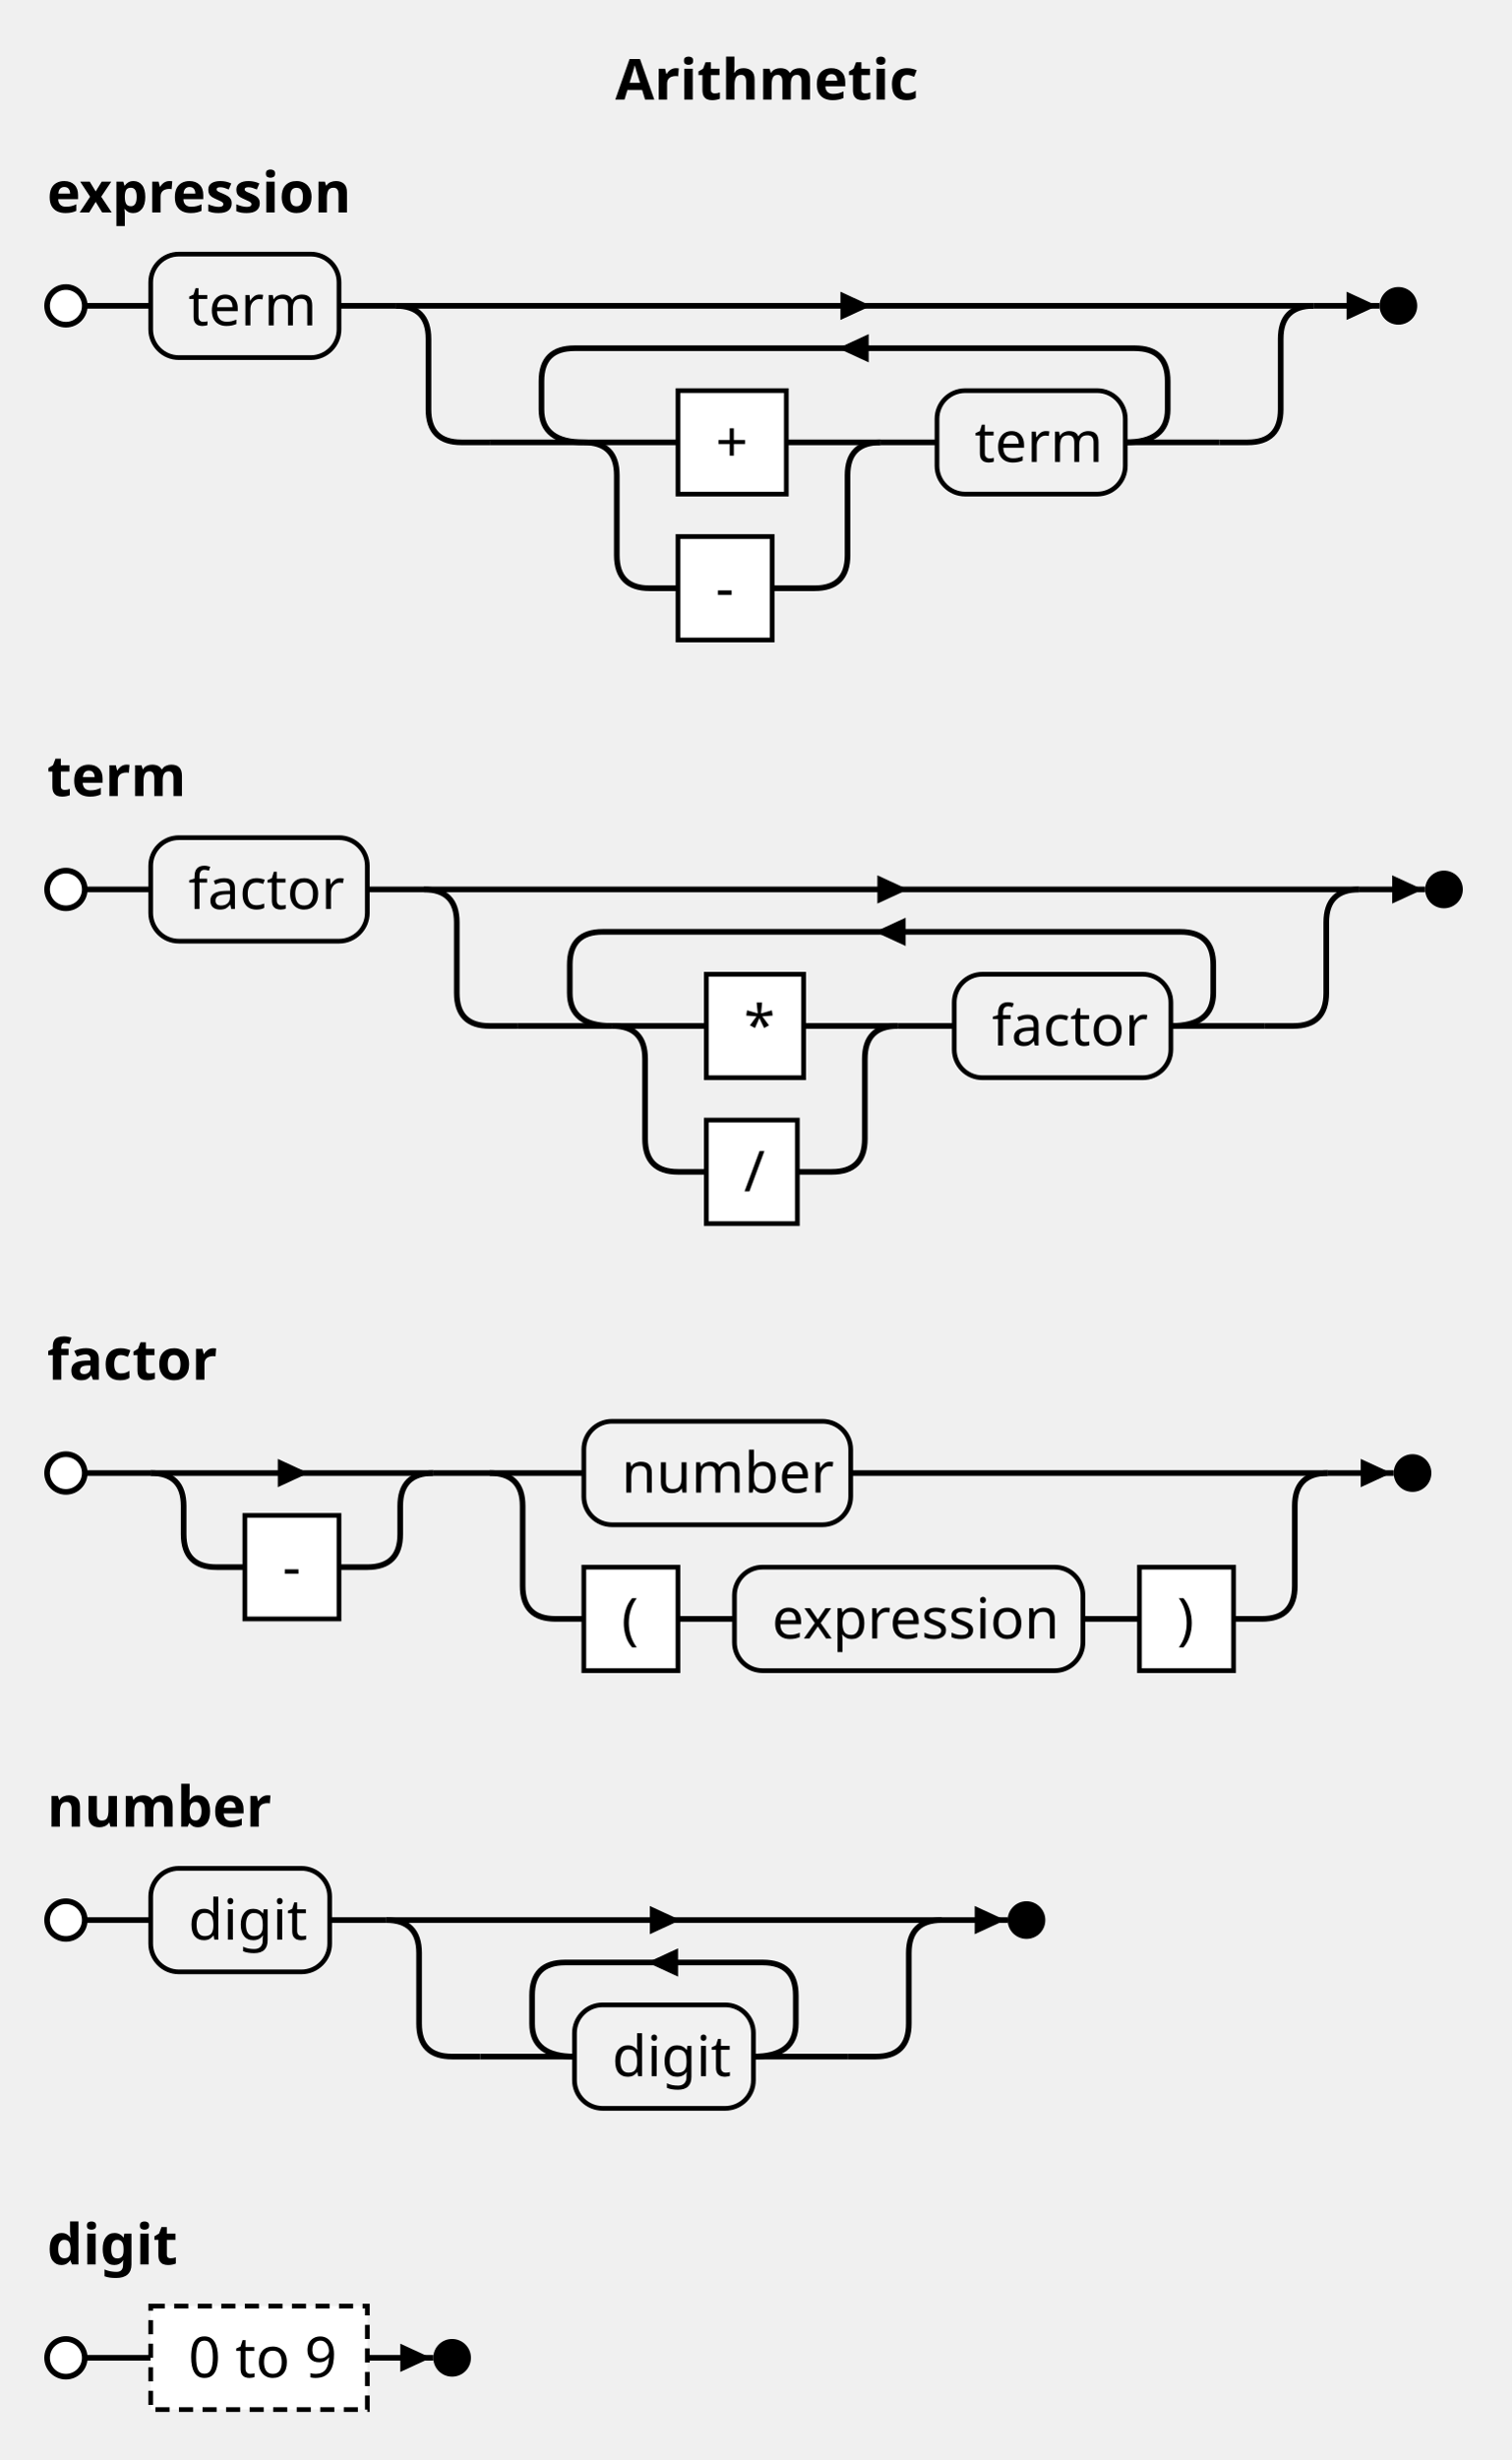
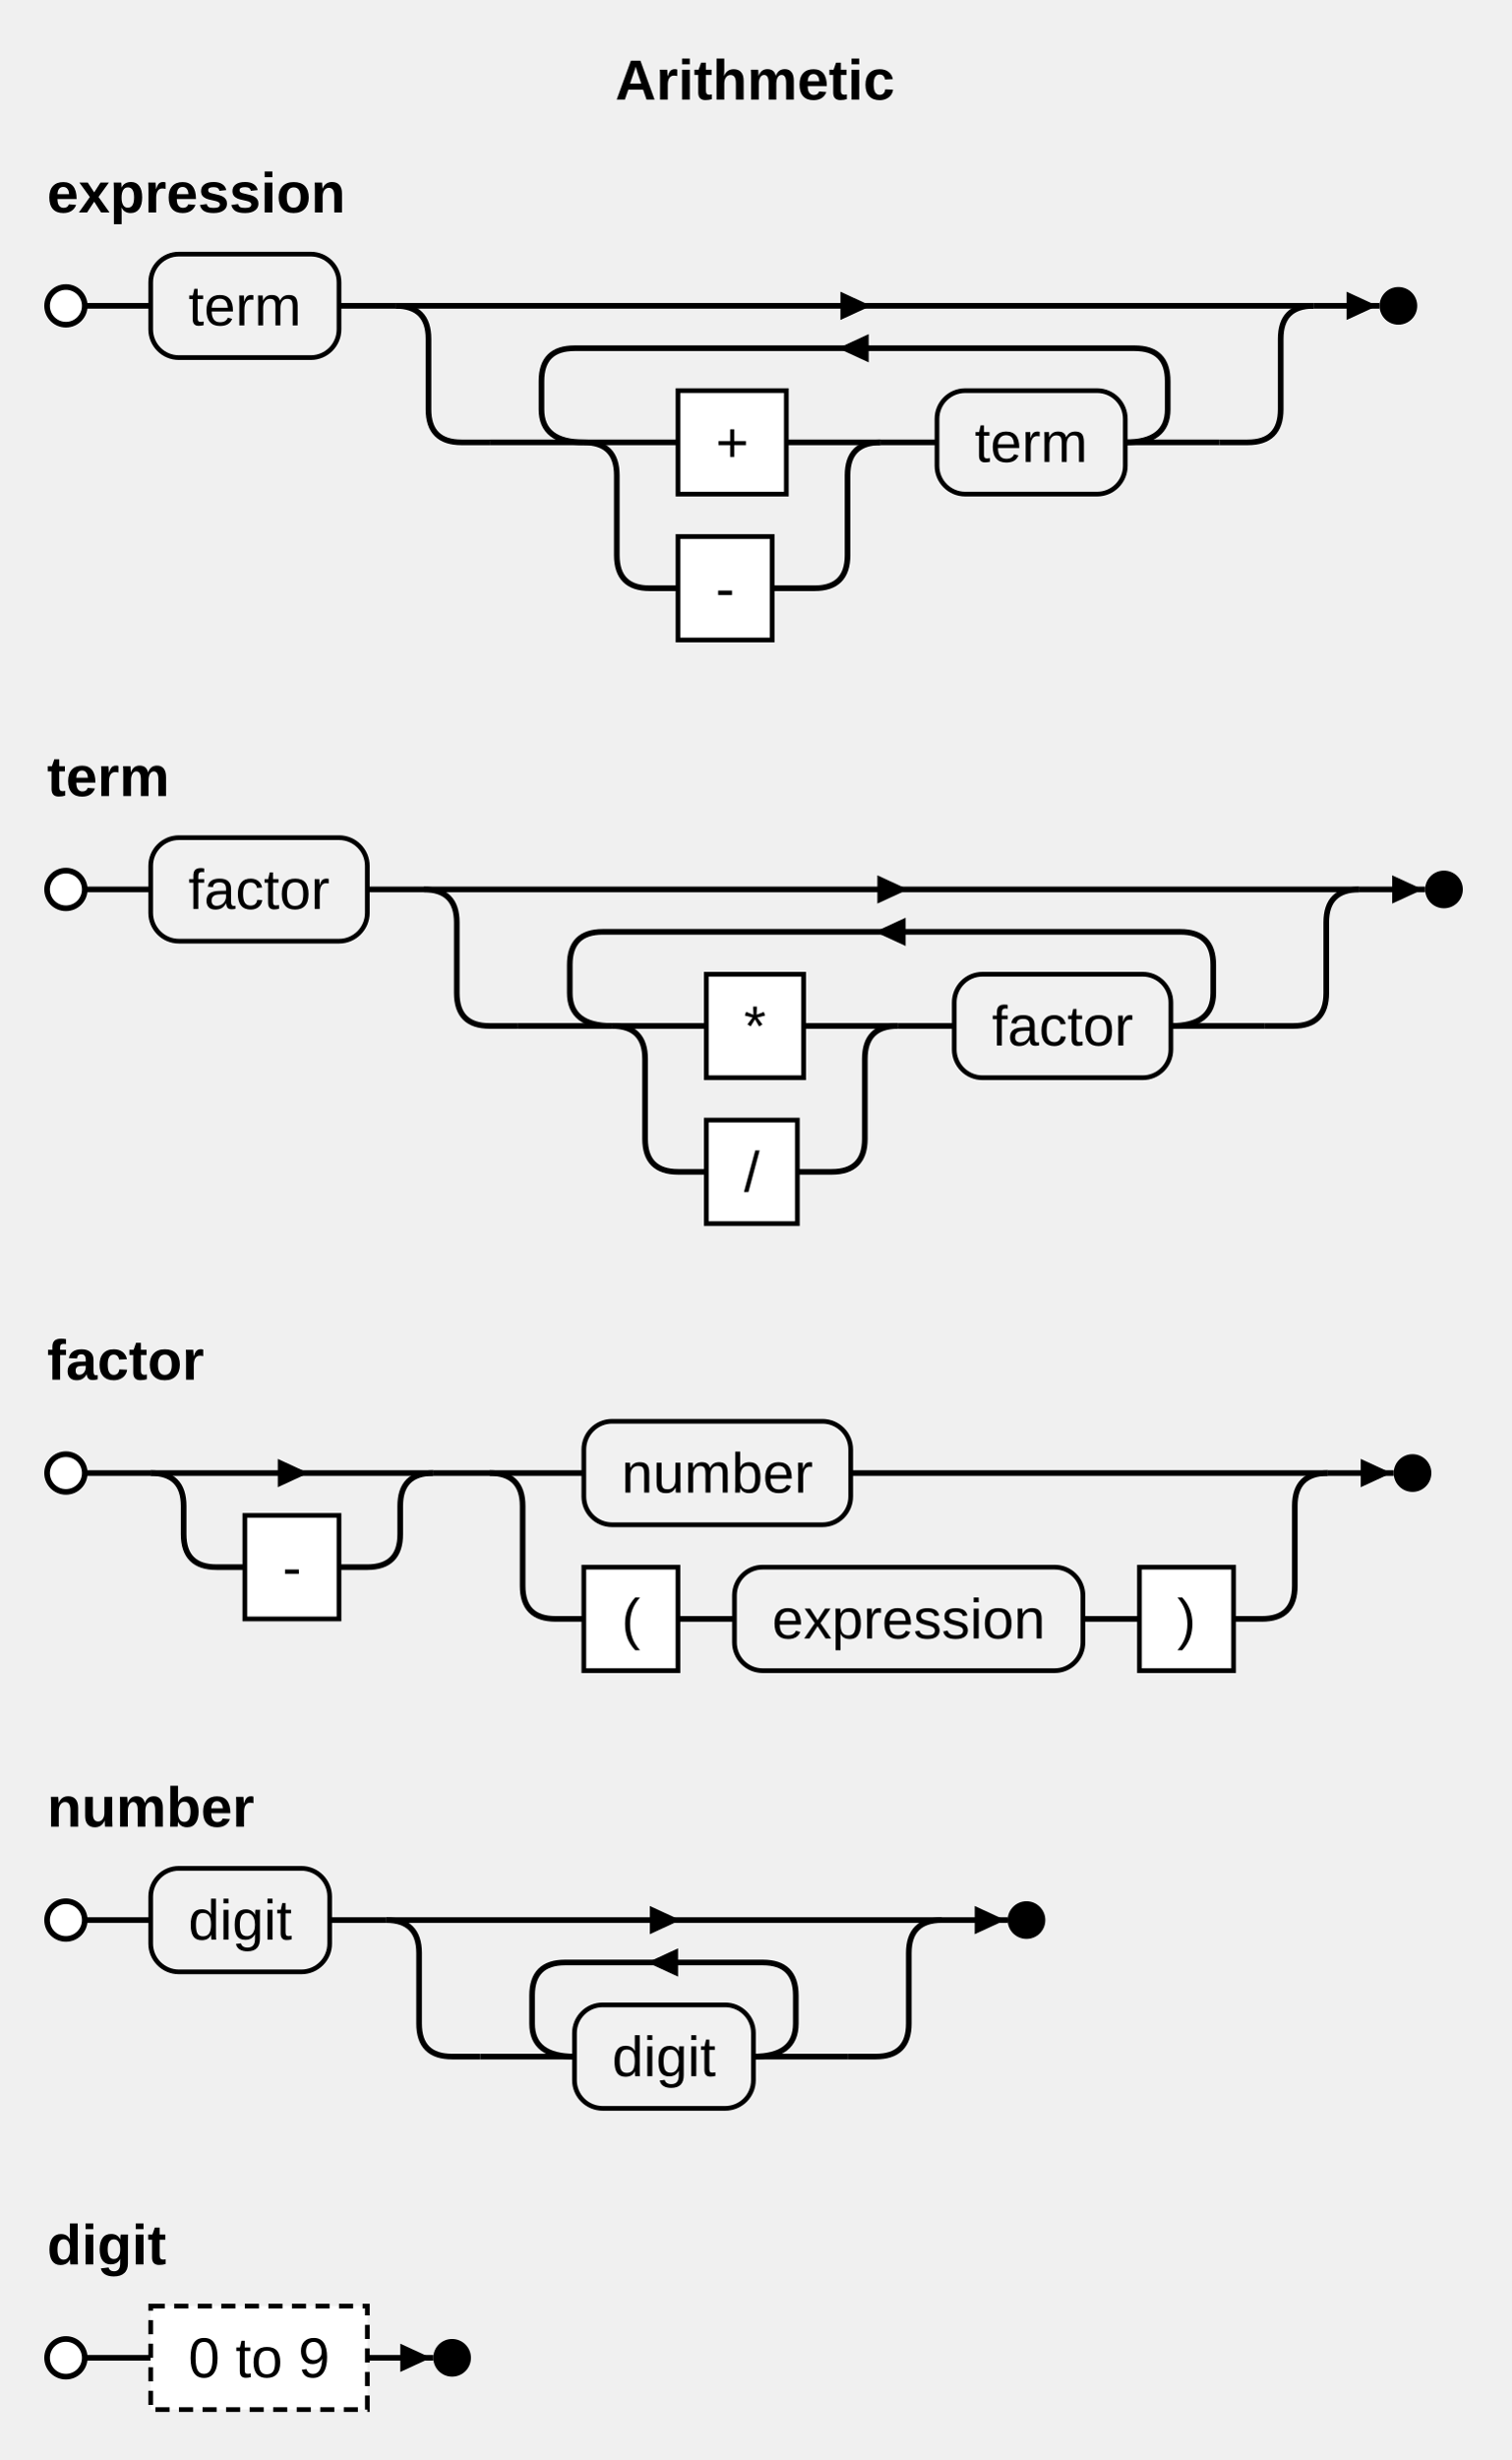
<svg xmlns="http://www.w3.org/2000/svg" width="321" height="522" viewBox="0 0 321 522">
  <g transform="translate(10,10)">
    <g>
      <line x1="8" y1="54.92" x2="22" y2="54.92" fill="none" stroke="#000000" stroke-width="1.2" />
      <line x1="62" y1="54.92" x2="74" y2="54.92" fill="none" stroke="#000000" stroke-width="1.2" />
      <line x1="74" y1="54.92" x2="269.01" y2="54.92" fill="none" stroke="#000000" stroke-width="1.2" />
      <path d="M74 54.92Q81 54.92 81 61.92L81 76.9Q81 83.9 88 83.9L94 83.9" fill="none" stroke="#000000" stroke-width="1.2" />
      <path d="M249.01 83.9L255.01 83.9Q262.01 83.9 262.01 76.9L262.01 61.92Q262.01 54.92 269.01 54.92" fill="none" stroke="#000000" stroke-width="1.2" />
      <line x1="94" y1="83.9" x2="114" y2="83.9" fill="none" stroke="#000000" stroke-width="1.2" />
      <line x1="229.01" y1="83.9" x2="249.01" y2="83.9" fill="none" stroke="#000000" stroke-width="1.2" />
      <line x1="114" y1="83.9" x2="134" y2="83.9" fill="none" stroke="#000000" stroke-width="1.2" />
      <line x1="157.01" y1="83.9" x2="177.01" y2="83.9" fill="none" stroke="#000000" stroke-width="1.2" />
      <path d="M114 83.9Q121 83.9 121 90.9L121 107.87Q121 114.87 128 114.87L134 114.87" fill="none" stroke="#000000" stroke-width="1.2" />
      <path d="M154 114.87L163.01 114.87Q170.01 114.87 170.01 107.87L170.01 90.9Q170.01 83.9 177.01 83.9" fill="none" stroke="#000000" stroke-width="1.2" />
      <line x1="177.01" y1="83.9" x2="189.01" y2="83.9" fill="none" stroke="#000000" stroke-width="1.2" />
      <path d="M229.01 83.9Q238.01 83.9 238.01 76.9L238.01 70.92Q238.01 63.92 231.01 63.92L112 63.92Q105 63.92 105 70.92L105 76.9Q105 83.9 114 83.9" fill="none" stroke="#000000" stroke-width="1.2" />
      <line x1="269.01" y1="54.92" x2="283.01" y2="54.92" fill="none" stroke="#000000" stroke-width="1.2" />
      <line x1="8" y1="178.81" x2="22" y2="178.81" fill="none" stroke="#000000" stroke-width="1.2" />
      <line x1="68.01" y1="178.81" x2="80.01" y2="178.81" fill="none" stroke="#000000" stroke-width="1.2" />
      <line x1="80.01" y1="178.81" x2="278.69" y2="178.81" fill="none" stroke="#000000" stroke-width="1.2" />
      <path d="M80.01 178.81Q87.01 178.81 87.01 185.81L87.01 200.79Q87.01 207.79 94.01 207.79L100.01 207.79" fill="none" stroke="#000000" stroke-width="1.2" />
      <path d="M258.69 207.79L264.69 207.79Q271.69 207.79 271.69 200.79L271.69 185.81Q271.69 178.81 278.69 178.81" fill="none" stroke="#000000" stroke-width="1.2" />
      <line x1="100.01" y1="207.79" x2="120.01" y2="207.79" fill="none" stroke="#000000" stroke-width="1.2" />
      <line x1="238.69" y1="207.79" x2="258.69" y2="207.79" fill="none" stroke="#000000" stroke-width="1.2" />
      <line x1="120.01" y1="207.79" x2="140.01" y2="207.79" fill="none" stroke="#000000" stroke-width="1.2" />
      <line x1="160.68" y1="207.79" x2="180.68" y2="207.79" fill="none" stroke="#000000" stroke-width="1.2" />
      <path d="M120.01 207.79Q127.01 207.79 127.01 214.79L127.01 231.76Q127.01 238.76 134.01 238.76L140.01 238.76" fill="none" stroke="#000000" stroke-width="1.2" />
      <path d="M159.35 238.76L166.68 238.76Q173.68 238.76 173.68 231.76L173.68 214.79Q173.68 207.79 180.68 207.79" fill="none" stroke="#000000" stroke-width="1.2" />
      <line x1="180.68" y1="207.79" x2="192.68" y2="207.79" fill="none" stroke="#000000" stroke-width="1.2" />
      <path d="M238.69 207.79Q247.69 207.79 247.69 200.79L247.69 194.81Q247.69 187.81 240.69 187.81L118.01 187.81Q111.01 187.81 111.01 194.81L111.01 200.79Q111.01 207.79 120.01 207.79" fill="none" stroke="#000000" stroke-width="1.2" />
      <line x1="278.69" y1="178.81" x2="292.69" y2="178.81" fill="none" stroke="#000000" stroke-width="1.2" />
      <line x1="8" y1="302.7" x2="22" y2="302.7" fill="none" stroke="#000000" stroke-width="1.2" />
      <line x1="22" y1="302.7" x2="82" y2="302.7" fill="none" stroke="#000000" stroke-width="1.2" />
      <path d="M22 302.7Q29 302.7 29 309.7L29 315.68Q29 322.68 36 322.68L42 322.68" fill="none" stroke="#000000" stroke-width="1.2" />
      <path d="M62 322.68L68 322.68Q75 322.68 75 315.68L75 309.7Q75 302.7 82 302.7" fill="none" stroke="#000000" stroke-width="1.2" />
      <line x1="82" y1="302.7" x2="94" y2="302.7" fill="none" stroke="#000000" stroke-width="1.2" />
      <line x1="94" y1="302.7" x2="114" y2="302.7" fill="none" stroke="#000000" stroke-width="1.2" />
      <line x1="170.68" y1="302.7" x2="272.01" y2="302.7" fill="none" stroke="#000000" stroke-width="1.2" />
      <path d="M94 302.7Q101 302.7 101 309.7L101 326.66Q101 333.66 108 333.66L114 333.66" fill="none" stroke="#000000" stroke-width="1.2" />
      <path d="M252.01 333.66L258.01 333.66Q265.01 333.66 265.01 326.66L265.01 309.7Q265.01 302.7 272.01 302.7" fill="none" stroke="#000000" stroke-width="1.2" />
      <line x1="133.99" y1="333.66" x2="145.99" y2="333.66" fill="none" stroke="#000000" stroke-width="1.2" />
      <line x1="220.01" y1="333.66" x2="232.01" y2="333.66" fill="none" stroke="#000000" stroke-width="1.2" />
      <line x1="272.01" y1="302.7" x2="286.01" y2="302.7" fill="none" stroke="#000000" stroke-width="1.2" />
      <line x1="8" y1="397.6" x2="22" y2="397.6" fill="none" stroke="#000000" stroke-width="1.2" />
      <line x1="60.01" y1="397.6" x2="72.01" y2="397.6" fill="none" stroke="#000000" stroke-width="1.2" />
      <line x1="72.01" y1="397.6" x2="190.02" y2="397.6" fill="none" stroke="#000000" stroke-width="1.2" />
      <path d="M72.01 397.6Q79.01 397.6 79.01 404.6L79.01 419.58Q79.01 426.58 86.01 426.58L92.01 426.58" fill="none" stroke="#000000" stroke-width="1.2" />
      <path d="M170.02 426.58L176.02 426.58Q183.02 426.58 183.02 419.58L183.02 404.6Q183.02 397.6 190.02 397.6" fill="none" stroke="#000000" stroke-width="1.2" />
      <line x1="92.01" y1="426.58" x2="112.01" y2="426.58" fill="none" stroke="#000000" stroke-width="1.2" />
      <line x1="150.02" y1="426.58" x2="170.02" y2="426.58" fill="none" stroke="#000000" stroke-width="1.2" />
      <path d="M150.02 426.58Q159.02 426.58 159.02 419.58L159.02 413.6Q159.02 406.6 152.02 406.6L110.01 406.6Q103.01 406.6 103.01 413.6L103.01 419.58Q103.01 426.58 112.01 426.58" fill="none" stroke="#000000" stroke-width="1.2" />
      <line x1="190.02" y1="397.6" x2="204.02" y2="397.6" fill="none" stroke="#000000" stroke-width="1.2" />
      <line x1="8" y1="490.52" x2="22" y2="490.52" fill="none" stroke="#000000" stroke-width="1.2" />
      <line x1="68.02" y1="490.52" x2="82.02" y2="490.52" fill="none" stroke="#000000" stroke-width="1.2" />
    </g>
    <g>
      <ellipse cx="4" cy="54.92" rx="4" ry="4" fill="#FFFFFF" stroke="#000000" stroke-width="1.2" />
      <rect x="22" y="43.94" width="40" height="21.97" rx="6" ry="6" fill="#F1F1F1" stroke="#000000" stroke-width="1" />
      <rect x="134" y="72.92" width="23.01" height="21.97" fill="#FFFFFF" stroke="#000000" stroke-width="1" />
      <rect x="134" y="103.89" width="20" height="21.97" fill="#FFFFFF" stroke="#000000" stroke-width="1" />
      <rect x="189.01" y="72.92" width="40" height="21.97" rx="6" ry="6" fill="#F1F1F1" stroke="#000000" stroke-width="1" />
      <ellipse cx="287.01" cy="54.92" rx="4" ry="4" fill="#000000" />
      <ellipse cx="4" cy="178.81" rx="4" ry="4" fill="#FFFFFF" stroke="#000000" stroke-width="1.2" />
      <rect x="22" y="167.82" width="46.01" height="21.97" rx="6" ry="6" fill="#F1F1F1" stroke="#000000" stroke-width="1" />
      <rect x="140.01" y="196.81" width="20.67" height="21.97" fill="#FFFFFF" stroke="#000000" stroke-width="1" />
      <rect x="140.01" y="227.78" width="19.34" height="21.97" fill="#FFFFFF" stroke="#000000" stroke-width="1" />
      <rect x="192.68" y="196.81" width="46.01" height="21.97" rx="6" ry="6" fill="#F1F1F1" stroke="#000000" stroke-width="1" />
      <ellipse cx="296.69" cy="178.81" rx="4" ry="4" fill="#000000" />
      <ellipse cx="4" cy="302.7" rx="4" ry="4" fill="#FFFFFF" stroke="#000000" stroke-width="1.2" />
      <rect x="42" y="311.7" width="20" height="21.97" fill="#FFFFFF" stroke="#000000" stroke-width="1" />
      <rect x="114" y="291.71" width="56.68" height="21.97" rx="6" ry="6" fill="#F1F1F1" stroke="#000000" stroke-width="1" />
      <rect x="114" y="322.68" width="20" height="21.97" fill="#FFFFFF" stroke="#000000" stroke-width="1" />
      <rect x="145.99" y="322.68" width="74.02" height="21.97" rx="6" ry="6" fill="#F1F1F1" stroke="#000000" stroke-width="1" />
      <rect x="232.01" y="322.68" width="20" height="21.97" fill="#FFFFFF" stroke="#000000" stroke-width="1" />
      <ellipse cx="290.01" cy="302.7" rx="4" ry="4" fill="#000000" />
      <ellipse cx="4" cy="397.6" rx="4" ry="4" fill="#FFFFFF" stroke="#000000" stroke-width="1.2" />
      <rect x="22" y="386.62" width="38.01" height="21.97" rx="6" ry="6" fill="#F1F1F1" stroke="#000000" stroke-width="1" />
      <rect x="112.01" y="415.6" width="38.01" height="21.97" rx="6" ry="6" fill="#F1F1F1" stroke="#000000" stroke-width="1" />
      <ellipse cx="208.02" cy="397.6" rx="4" ry="4" fill="#000000" />
      <ellipse cx="4" cy="490.52" rx="4" ry="4" fill="#FFFFFF" stroke="#000000" stroke-width="1.2" />
      <rect x="22" y="479.54" width="46.02" height="21.97" fill="#FFFFFF" stroke="#000000" stroke-width="1" stroke-dasharray="3,2" />
      <ellipse cx="86.02" cy="490.52" rx="4" ry="4" fill="#000000" />
    </g>
    <g>
-       <text font-family="sans-serif" xml:space="preserve">
+       <text font-family="Arial, Liberation Sans, Arimo, Helvetica, sans-serif" xml:space="preserve">
        <tspan x="0" y="35.1" font-size="12" fill="#000000" font-weight="bold" textLength="63.36" lengthAdjust="spacing">expression</tspan>
      </text>
-       <text font-family="sans-serif" xml:space="preserve">
+       <text font-family="Arial, Liberation Sans, Arimo, Helvetica, sans-serif" xml:space="preserve">
        <tspan x="30" y="59.07" font-size="12" fill="#000000" textLength="24" lengthAdjust="spacing">term</tspan>
      </text>
      <polygon points="175,54.92 168.5,51.92 168.5,57.92" fill="#000000" />
-       <text font-family="sans-serif" xml:space="preserve">
+       <text font-family="Arial, Liberation Sans, Arimo, Helvetica, sans-serif" xml:space="preserve">
        <tspan x="142" y="88.06" font-size="12" fill="#000000" textLength="7.01" lengthAdjust="spacing">+</tspan>
      </text>
-       <text font-family="sans-serif" xml:space="preserve">
+       <text font-family="Arial, Liberation Sans, Arimo, Helvetica, sans-serif" xml:space="preserve">
        <tspan x="142" y="119.02" font-size="12" fill="#000000" textLength="4" lengthAdjust="spacing">-</tspan>
      </text>
-       <text font-family="sans-serif" xml:space="preserve">
+       <text font-family="Arial, Liberation Sans, Arimo, Helvetica, sans-serif" xml:space="preserve">
        <tspan x="197.01" y="88.06" font-size="12" fill="#000000" textLength="24" lengthAdjust="spacing">term</tspan>
      </text>
      <polygon points="168,63.92 174.5,60.92 174.5,66.92" fill="#000000" />
      <polygon points="282.51,54.92 276.01,51.92 276.01,57.92" fill="#000000" />
-       <text font-family="sans-serif" xml:space="preserve">
+       <text font-family="Arial, Liberation Sans, Arimo, Helvetica, sans-serif" xml:space="preserve">
        <tspan x="0" y="158.99" font-size="12" fill="#000000" font-weight="bold" textLength="26" lengthAdjust="spacing">term</tspan>
      </text>
-       <text font-family="sans-serif" xml:space="preserve">
+       <text font-family="Arial, Liberation Sans, Arimo, Helvetica, sans-serif" xml:space="preserve">
        <tspan x="30" y="182.96" font-size="12" fill="#000000" textLength="30.01" lengthAdjust="spacing">factor</tspan>
      </text>
      <polygon points="182.85,178.81 176.35,175.81 176.35,181.81" fill="#000000" />
-       <text font-family="sans-serif" xml:space="preserve">
+       <text font-family="Arial, Liberation Sans, Arimo, Helvetica, sans-serif" xml:space="preserve">
        <tspan x="148.01" y="211.94" font-size="12" fill="#000000" textLength="4.67" lengthAdjust="spacing">*</tspan>
      </text>
-       <text font-family="sans-serif" xml:space="preserve">
+       <text font-family="Arial, Liberation Sans, Arimo, Helvetica, sans-serif" xml:space="preserve">
        <tspan x="148.01" y="242.91" font-size="12" fill="#000000" textLength="3.34" lengthAdjust="spacing">/</tspan>
      </text>
-       <text font-family="sans-serif" xml:space="preserve">
+       <text font-family="Arial, Liberation Sans, Arimo, Helvetica, sans-serif" xml:space="preserve">
        <tspan x="200.68" y="211.94" font-size="12" fill="#000000" textLength="30.01" lengthAdjust="spacing">factor</tspan>
      </text>
      <polygon points="175.85,187.81 182.35,184.81 182.35,190.81" fill="#000000" />
      <polygon points="292.19,178.81 285.69,175.81 285.69,181.81" fill="#000000" />
-       <text font-family="sans-serif" xml:space="preserve">
+       <text font-family="Arial, Liberation Sans, Arimo, Helvetica, sans-serif" xml:space="preserve">
        <tspan x="0" y="282.88" font-size="12" fill="#000000" font-weight="bold" textLength="33.34" lengthAdjust="spacing">factor</tspan>
      </text>
      <polygon points="55.5,302.7 49,299.7 49,305.7" fill="#000000" />
-       <text font-family="sans-serif" xml:space="preserve">
+       <text font-family="Arial, Liberation Sans, Arimo, Helvetica, sans-serif" xml:space="preserve">
        <tspan x="50" y="326.83" font-size="12" fill="#000000" textLength="4" lengthAdjust="spacing">-</tspan>
      </text>
-       <text font-family="sans-serif" xml:space="preserve">
+       <text font-family="Arial, Liberation Sans, Arimo, Helvetica, sans-serif" xml:space="preserve">
        <tspan x="122" y="306.85" font-size="12" fill="#000000" textLength="40.68" lengthAdjust="spacing">number</tspan>
      </text>
-       <text font-family="sans-serif" xml:space="preserve">
+       <text font-family="Arial, Liberation Sans, Arimo, Helvetica, sans-serif" xml:space="preserve">
        <tspan x="122" y="337.82" font-size="12" fill="#000000" textLength="4" lengthAdjust="spacing">(</tspan>
      </text>
-       <text font-family="sans-serif" xml:space="preserve">
+       <text font-family="Arial, Liberation Sans, Arimo, Helvetica, sans-serif" xml:space="preserve">
        <tspan x="153.99" y="337.82" font-size="12" fill="#000000" textLength="58.02" lengthAdjust="spacing">expression</tspan>
      </text>
-       <text font-family="sans-serif" xml:space="preserve">
+       <text font-family="Arial, Liberation Sans, Arimo, Helvetica, sans-serif" xml:space="preserve">
        <tspan x="240.01" y="337.82" font-size="12" fill="#000000" textLength="4" lengthAdjust="spacing">)</tspan>
      </text>
      <polygon points="285.51,302.7 279.01,299.7 279.01,305.7" fill="#000000" />
-       <text font-family="sans-serif" xml:space="preserve">
+       <text font-family="Arial, Liberation Sans, Arimo, Helvetica, sans-serif" xml:space="preserve">
        <tspan x="0" y="377.78" font-size="12" fill="#000000" font-weight="bold" textLength="44" lengthAdjust="spacing">number</tspan>
      </text>
-       <text font-family="sans-serif" xml:space="preserve">
+       <text font-family="Arial, Liberation Sans, Arimo, Helvetica, sans-serif" xml:space="preserve">
        <tspan x="30" y="401.75" font-size="12" fill="#000000" textLength="22.01" lengthAdjust="spacing">digit</tspan>
      </text>
      <polygon points="134.51,397.6 128.01,394.6 128.01,400.6" fill="#000000" />
-       <text font-family="sans-serif" xml:space="preserve">
+       <text font-family="Arial, Liberation Sans, Arimo, Helvetica, sans-serif" xml:space="preserve">
        <tspan x="120.01" y="430.74" font-size="12" fill="#000000" textLength="22.01" lengthAdjust="spacing">digit</tspan>
      </text>
      <polygon points="127.51,406.6 134.01,403.6 134.01,409.6" fill="#000000" />
      <polygon points="203.52,397.6 197.02,394.6 197.02,400.6" fill="#000000" />
-       <text font-family="sans-serif" xml:space="preserve">
+       <text font-family="Arial, Liberation Sans, Arimo, Helvetica, sans-serif" xml:space="preserve">
        <tspan x="0" y="470.7" font-size="12" fill="#000000" font-weight="bold" textLength="25.33" lengthAdjust="spacing">digit</tspan>
      </text>
-       <text font-family="sans-serif" xml:space="preserve">
+       <text font-family="Arial, Liberation Sans, Arimo, Helvetica, sans-serif" xml:space="preserve">
        <tspan x="30" y="494.67" font-size="12" fill="#000000" textLength="30.02" lengthAdjust="spacing">0 to 9</tspan>
      </text>
      <polygon points="81.52,490.52 75.02,487.52 75.02,493.52" fill="#000000" />
-       <text font-family="sans-serif" xml:space="preserve">
+       <text font-family="Arial, Liberation Sans, Arimo, Helvetica, sans-serif" xml:space="preserve">
        <tspan x="120.68" y="11.14" font-size="12" fill="#000000" font-weight="bold" textLength="59.34" lengthAdjust="spacing">Arithmetic</tspan>
      </text>
    </g>
  </g>
</svg>
